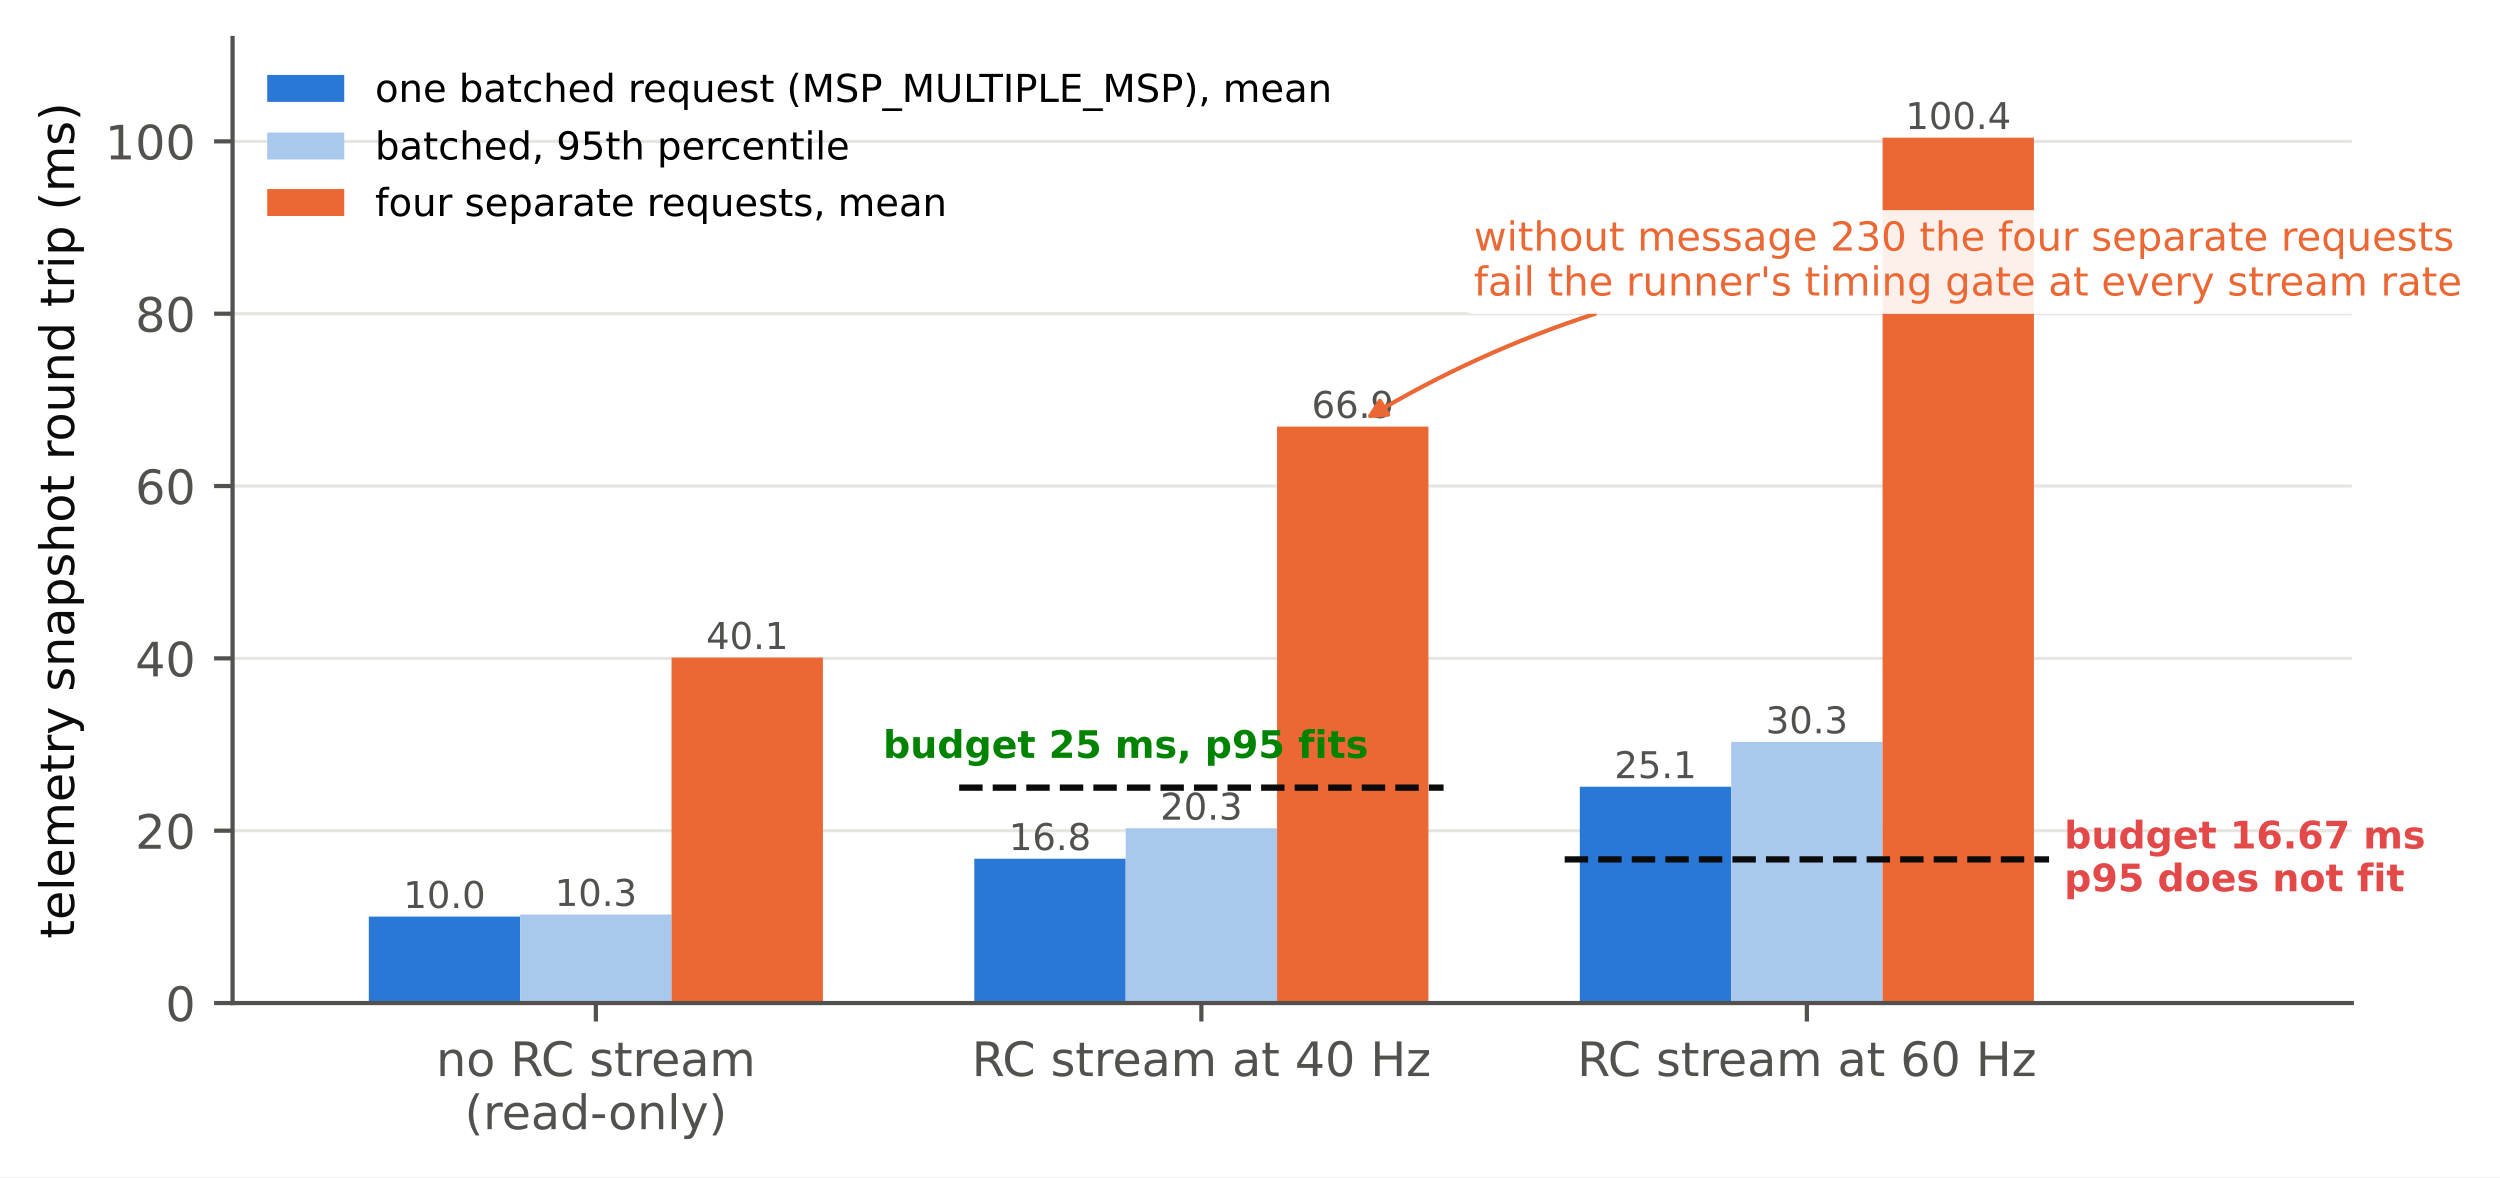
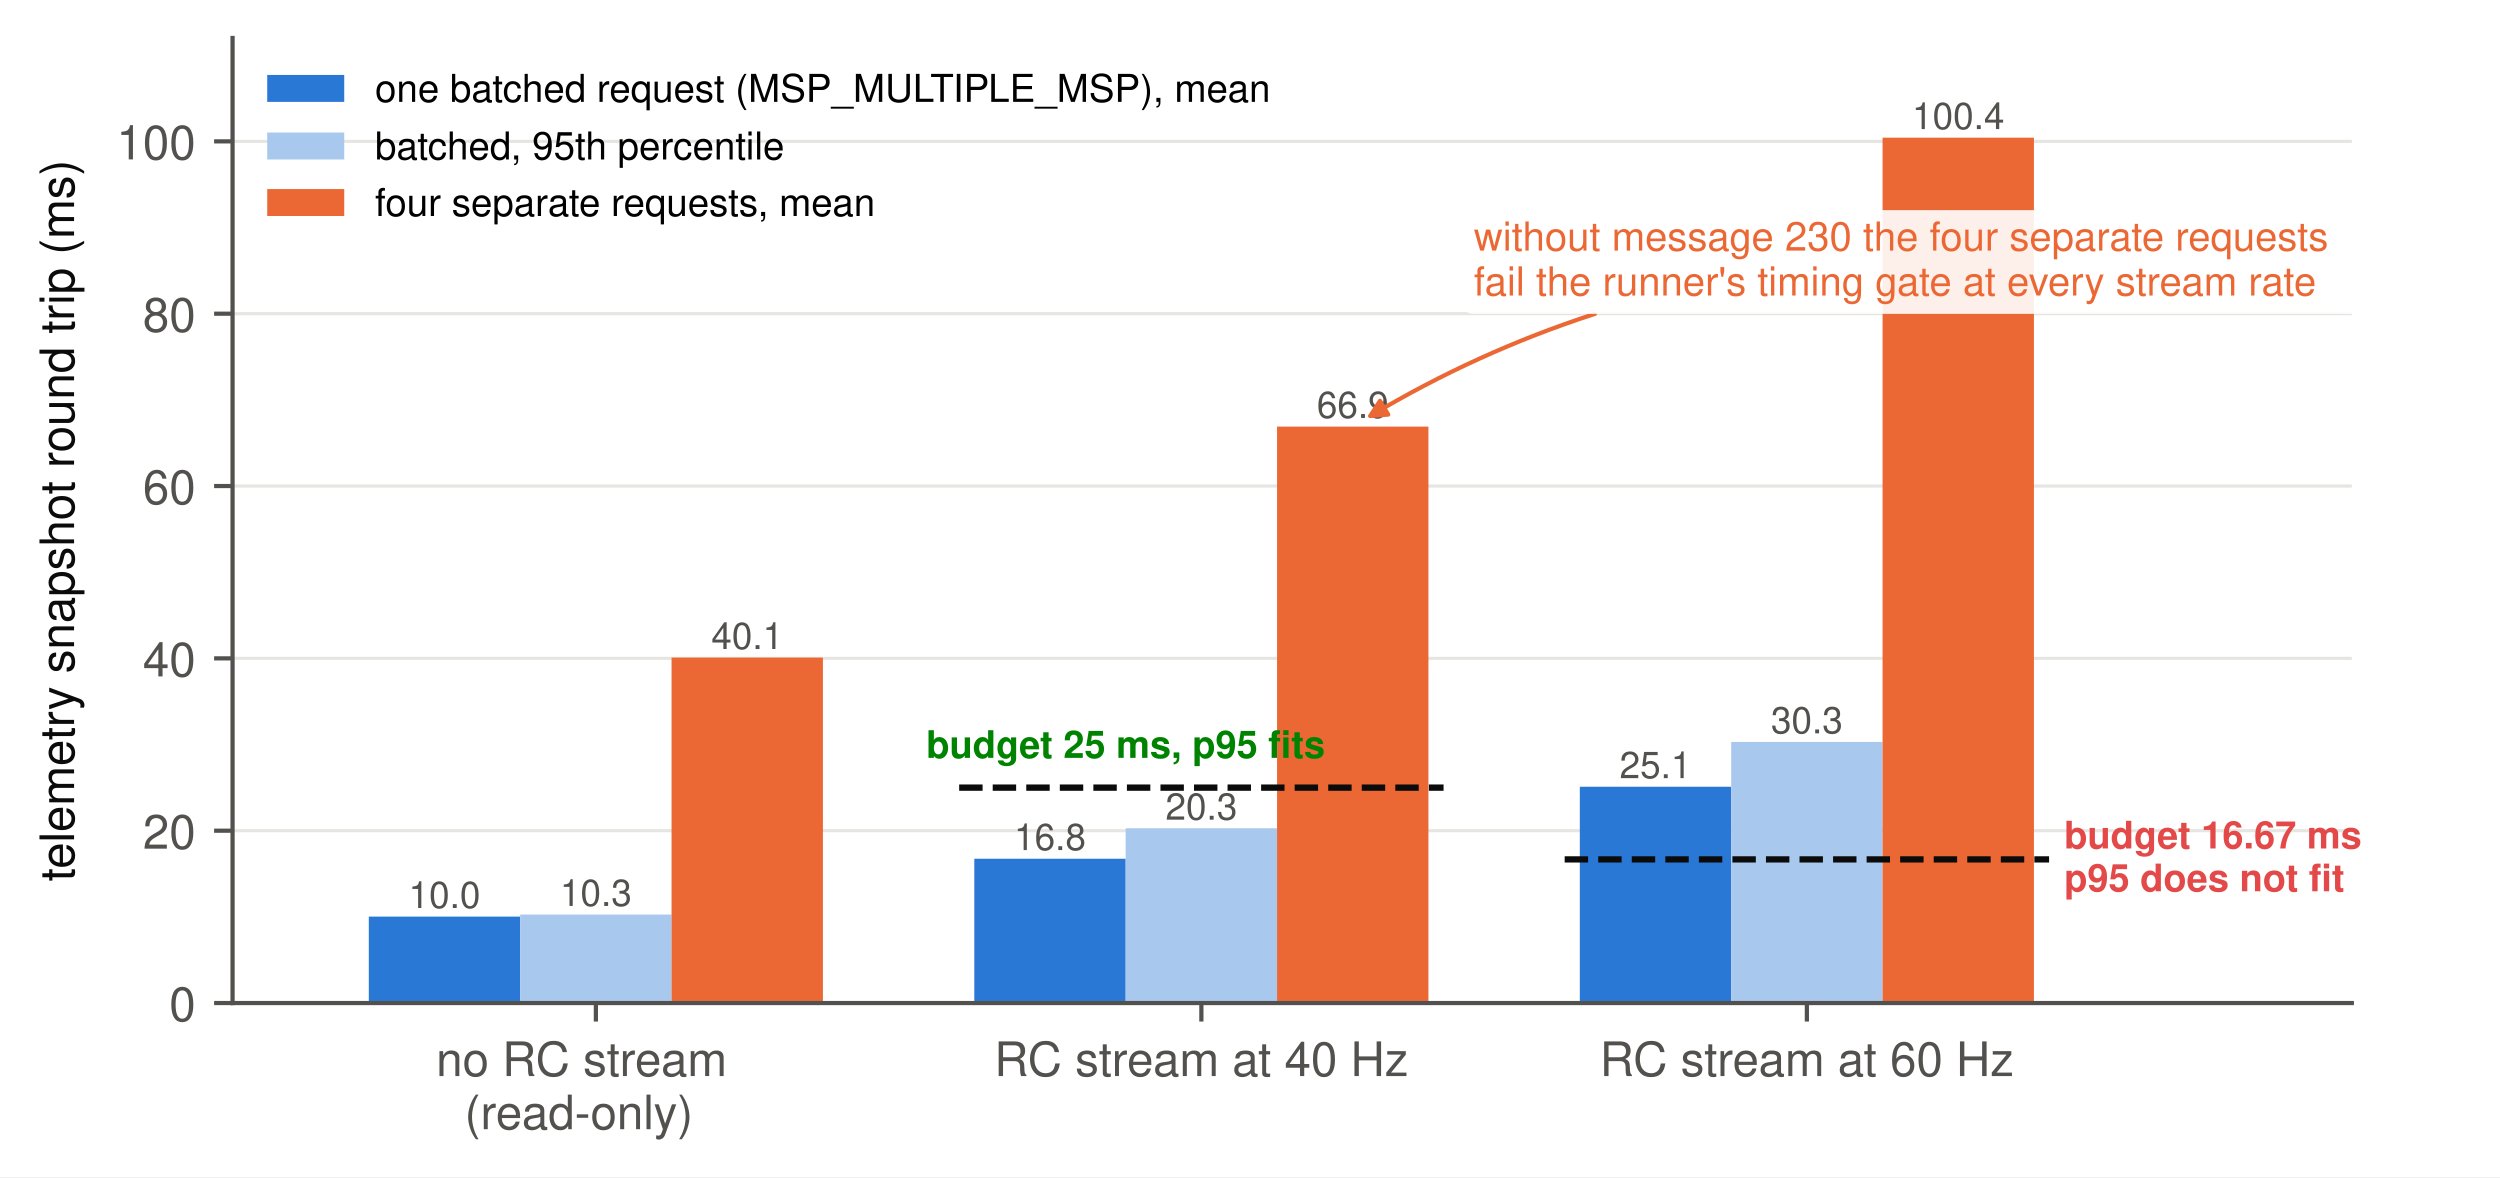
<svg xmlns="http://www.w3.org/2000/svg" xmlns:xlink="http://www.w3.org/1999/xlink" width="473.94pt" height="223.14pt" viewBox="0 0 473.94 223.14" version="1.1">
  <defs>
    <style type="text/css">*{stroke-linejoin: round; stroke-linecap: butt}</style>
  </defs>
  <g id="figure_1">
    <g id="patch_1">
      <path d="M 0 223.14  L 473.94 223.14  L 473.94 0  L 0 0  z " style="fill: #ffffff" />
    </g>
    <g id="axes_1">
      <g id="patch_2">
        <path d="M 44.089 190.152  L 445.849 190.152  L 445.849 7.2  L 44.089 7.2  z " style="fill: #ffffff" />
      </g>
      <g id="matplotlib.axis_1">
        <g id="xtick_1">
          <g id="line2d_1">
            <defs>
-               <path id="mbf8571ec37" d="M 0 0  L 0 3.5  " style="stroke: #52514e; stroke-width: 0.8" />
+               <path id="mab23ebeb46" d="M 0 0  L 0 3.5  " style="stroke: #52514e; stroke-width: 0.8" />
            </defs>
            <g>
-               <use xlink:href="#mbf8571ec37" x="112.962" y="190.152" style="fill: #52514e; stroke: #52514e; stroke-width: 0.8" />
+               <use xlink:href="#mab23ebeb46" x="112.962" y="190.152" style="fill: #52514e; stroke: #52514e; stroke-width: 0.8" />
            </g>
          </g>
          <g id="text_1">
-             <text style="fill: #52514e; font: 9px 'DejaVu Sans'" transform="translate(82.68564 203.9906)">no RC stream</text>
-             <text style="fill: #52514e; font: 9px 'DejaVu Sans'" transform="translate(88.09197 214.0686)">(read-only)</text>
+             <text style="fill: #52514e; font: 9px 'Helvetica Neue', Helvetica, Arial, sans-serif" transform="translate(82.68564 203.9906)">no RC stream</text>
+             <text style="fill: #52514e; font: 9px 'Helvetica Neue', Helvetica, Arial, sans-serif" transform="translate(88.09197 214.0686)">(read-only)</text>
          </g>
        </g>
        <g id="xtick_2">
          <g id="line2d_2">
            <g>
-               <use xlink:href="#mbf8571ec37" x="227.751" y="190.152" style="fill: #52514e; stroke: #52514e; stroke-width: 0.8" />
+               <use xlink:href="#mab23ebeb46" x="227.751" y="190.152" style="fill: #52514e; stroke: #52514e; stroke-width: 0.8" />
            </g>
          </g>
          <g id="text_2">
-             <text style="fill: #52514e; font: 9px 'DejaVu Sans'; text-anchor: middle" x="227.751" y="203.991" transform="rotate(-0 227.7508 203.9906)">RC stream at 40 Hz</text>
+             <text style="fill: #52514e; font: 9px 'Helvetica Neue', Helvetica, Arial, sans-serif; text-anchor: middle" x="227.751" y="203.991" transform="rotate(-0 227.7508 203.9906)">RC stream at 40 Hz</text>
          </g>
        </g>
        <g id="xtick_3">
          <g id="line2d_3">
            <g>
-               <use xlink:href="#mbf8571ec37" x="342.539" y="190.152" style="fill: #52514e; stroke: #52514e; stroke-width: 0.8" />
+               <use xlink:href="#mab23ebeb46" x="342.539" y="190.152" style="fill: #52514e; stroke: #52514e; stroke-width: 0.8" />
            </g>
          </g>
          <g id="text_3">
-             <text style="fill: #52514e; font: 9px 'DejaVu Sans'; text-anchor: middle" x="342.539" y="203.991" transform="rotate(-0 342.5393 203.9906)">RC stream at 60 Hz</text>
+             <text style="fill: #52514e; font: 9px 'Helvetica Neue', Helvetica, Arial, sans-serif; text-anchor: middle" x="342.539" y="203.991" transform="rotate(-0 342.5393 203.9906)">RC stream at 60 Hz</text>
          </g>
        </g>
      </g>
      <g id="matplotlib.axis_2">
        <g id="ytick_1">
          <g id="line2d_4">
-             <path d="M 44.089 190.152  L 445.849 190.152  " clip-path="url(#p180ab6741e)" style="fill: none; stroke: #e6e5e1; stroke-width: 0.6; stroke-linecap: square" />
+             <path d="M 44.089 190.152  L 445.849 190.152  " clip-path="url(#p8f7376c830)" style="fill: none; stroke: #e6e5e1; stroke-width: 0.6; stroke-linecap: square" />
          </g>
          <g id="line2d_5">
            <defs>
-               <path id="m7349ee3483" d="M 0 0  L -3.5 0  " style="stroke: #52514e; stroke-width: 0.8" />
+               <path id="m220189e2f6" d="M 0 0  L -3.5 0  " style="stroke: #52514e; stroke-width: 0.8" />
            </defs>
            <g>
-               <use xlink:href="#m7349ee3483" x="44.089" y="190.152" style="fill: #52514e; stroke: #52514e; stroke-width: 0.8" />
+               <use xlink:href="#m220189e2f6" x="44.089" y="190.152" style="fill: #52514e; stroke: #52514e; stroke-width: 0.8" />
            </g>
          </g>
          <g id="text_4">
-             <text style="fill: #52514e; font: 9px 'DejaVu Sans'; text-anchor: end" x="37.089" y="193.571" transform="rotate(-0 37.08906 193.5713)">0</text>
+             <text style="fill: #52514e; font: 9px 'Helvetica Neue', Helvetica, Arial, sans-serif; text-anchor: end" x="37.089" y="193.571" transform="rotate(-0 37.08906 193.5713)">0</text>
          </g>
        </g>
        <g id="ytick_2">
          <g id="line2d_6">
-             <path d="M 44.089 157.482  L 445.849 157.482  " clip-path="url(#p180ab6741e)" style="fill: none; stroke: #e6e5e1; stroke-width: 0.6; stroke-linecap: square" />
+             <path d="M 44.089 157.482  L 445.849 157.482  " clip-path="url(#p8f7376c830)" style="fill: none; stroke: #e6e5e1; stroke-width: 0.6; stroke-linecap: square" />
          </g>
          <g id="line2d_7">
            <g>
-               <use xlink:href="#m7349ee3483" x="44.089" y="157.482" style="fill: #52514e; stroke: #52514e; stroke-width: 0.8" />
+               <use xlink:href="#m220189e2f6" x="44.089" y="157.482" style="fill: #52514e; stroke: #52514e; stroke-width: 0.8" />
            </g>
          </g>
          <g id="text_5">
-             <text style="fill: #52514e; font: 9px 'DejaVu Sans'; text-anchor: end" x="37.089" y="160.901" transform="rotate(-0 37.08906 160.9013)">20</text>
+             <text style="fill: #52514e; font: 9px 'Helvetica Neue', Helvetica, Arial, sans-serif; text-anchor: end" x="37.089" y="160.901" transform="rotate(-0 37.08906 160.9013)">20</text>
          </g>
        </g>
        <g id="ytick_3">
          <g id="line2d_8">
-             <path d="M 44.089 124.812  L 445.849 124.812  " clip-path="url(#p180ab6741e)" style="fill: none; stroke: #e6e5e1; stroke-width: 0.6; stroke-linecap: square" />
+             <path d="M 44.089 124.812  L 445.849 124.812  " clip-path="url(#p8f7376c830)" style="fill: none; stroke: #e6e5e1; stroke-width: 0.6; stroke-linecap: square" />
          </g>
          <g id="line2d_9">
            <g>
-               <use xlink:href="#m7349ee3483" x="44.089" y="124.812" style="fill: #52514e; stroke: #52514e; stroke-width: 0.8" />
+               <use xlink:href="#m220189e2f6" x="44.089" y="124.812" style="fill: #52514e; stroke: #52514e; stroke-width: 0.8" />
            </g>
          </g>
          <g id="text_6">
-             <text style="fill: #52514e; font: 9px 'DejaVu Sans'; text-anchor: end" x="37.089" y="128.231" transform="rotate(-0 37.08906 128.2313)">40</text>
+             <text style="fill: #52514e; font: 9px 'Helvetica Neue', Helvetica, Arial, sans-serif; text-anchor: end" x="37.089" y="128.231" transform="rotate(-0 37.08906 128.2313)">40</text>
          </g>
        </g>
        <g id="ytick_4">
          <g id="line2d_10">
-             <path d="M 44.089 92.142  L 445.849 92.142  " clip-path="url(#p180ab6741e)" style="fill: none; stroke: #e6e5e1; stroke-width: 0.6; stroke-linecap: square" />
+             <path d="M 44.089 92.142  L 445.849 92.142  " clip-path="url(#p8f7376c830)" style="fill: none; stroke: #e6e5e1; stroke-width: 0.6; stroke-linecap: square" />
          </g>
          <g id="line2d_11">
            <g>
-               <use xlink:href="#m7349ee3483" x="44.089" y="92.142" style="fill: #52514e; stroke: #52514e; stroke-width: 0.8" />
+               <use xlink:href="#m220189e2f6" x="44.089" y="92.142" style="fill: #52514e; stroke: #52514e; stroke-width: 0.8" />
            </g>
          </g>
          <g id="text_7">
-             <text style="fill: #52514e; font: 9px 'DejaVu Sans'; text-anchor: end" x="37.089" y="95.561" transform="rotate(-0 37.08906 95.5613)">60</text>
+             <text style="fill: #52514e; font: 9px 'Helvetica Neue', Helvetica, Arial, sans-serif; text-anchor: end" x="37.089" y="95.561" transform="rotate(-0 37.08906 95.5613)">60</text>
          </g>
        </g>
        <g id="ytick_5">
          <g id="line2d_12">
-             <path d="M 44.089 59.472  L 445.849 59.472  " clip-path="url(#p180ab6741e)" style="fill: none; stroke: #e6e5e1; stroke-width: 0.6; stroke-linecap: square" />
+             <path d="M 44.089 59.472  L 445.849 59.472  " clip-path="url(#p8f7376c830)" style="fill: none; stroke: #e6e5e1; stroke-width: 0.6; stroke-linecap: square" />
          </g>
          <g id="line2d_13">
            <g>
-               <use xlink:href="#m7349ee3483" x="44.089" y="59.472" style="fill: #52514e; stroke: #52514e; stroke-width: 0.8" />
+               <use xlink:href="#m220189e2f6" x="44.089" y="59.472" style="fill: #52514e; stroke: #52514e; stroke-width: 0.8" />
            </g>
          </g>
          <g id="text_8">
-             <text style="fill: #52514e; font: 9px 'DejaVu Sans'; text-anchor: end" x="37.089" y="62.891" transform="rotate(-0 37.08906 62.8913)">80</text>
+             <text style="fill: #52514e; font: 9px 'Helvetica Neue', Helvetica, Arial, sans-serif; text-anchor: end" x="37.089" y="62.891" transform="rotate(-0 37.08906 62.8913)">80</text>
          </g>
        </g>
        <g id="ytick_6">
          <g id="line2d_14">
-             <path d="M 44.089 26.802  L 445.849 26.802  " clip-path="url(#p180ab6741e)" style="fill: none; stroke: #e6e5e1; stroke-width: 0.6; stroke-linecap: square" />
+             <path d="M 44.089 26.802  L 445.849 26.802  " clip-path="url(#p8f7376c830)" style="fill: none; stroke: #e6e5e1; stroke-width: 0.6; stroke-linecap: square" />
          </g>
          <g id="line2d_15">
            <g>
-               <use xlink:href="#m7349ee3483" x="44.089" y="26.802" style="fill: #52514e; stroke: #52514e; stroke-width: 0.8" />
+               <use xlink:href="#m220189e2f6" x="44.089" y="26.802" style="fill: #52514e; stroke: #52514e; stroke-width: 0.8" />
            </g>
          </g>
          <g id="text_9">
-             <text style="fill: #52514e; font: 9px 'DejaVu Sans'; text-anchor: end" x="37.089" y="30.221" transform="rotate(-0 37.08906 30.2213)">100</text>
+             <text style="fill: #52514e; font: 9px 'Helvetica Neue', Helvetica, Arial, sans-serif; text-anchor: end" x="37.089" y="30.221" transform="rotate(-0 37.08906 30.2213)">100</text>
          </g>
        </g>
        <g id="text_10">
-           <text style="fill: #0b0b0b; font: 9px 'DejaVu Sans'; text-anchor: middle" x="14.039" y="98.676" transform="rotate(-90 14.03859 98.676)">telemetry snapshot round trip (ms)</text>
+           <text style="fill: #0b0b0b; font: 9px 'Helvetica Neue', Helvetica, Arial, sans-serif; text-anchor: middle" x="14.039" y="98.676" transform="rotate(-90 14.03859 98.676)">telemetry snapshot round trip (ms)</text>
        </g>
      </g>
      <g id="patch_3">
-         <path d="M 69.916 190.152  L 98.614 190.152  L 98.614 173.768  L 69.916 173.768  z " clip-path="url(#p180ab6741e)" style="fill: #2a78d6" />
+         <path d="M 69.916 190.152  L 98.614 190.152  L 98.614 173.768  L 69.916 173.768  z " clip-path="url(#p8f7376c830)" style="fill: #2a78d6" />
      </g>
      <g id="patch_4">
-         <path d="M 184.705 190.152  L 213.402 190.152  L 213.402 162.791  L 184.705 162.791  z " clip-path="url(#p180ab6741e)" style="fill: #2a78d6" />
+         <path d="M 184.705 190.152  L 213.402 190.152  L 213.402 162.791  L 184.705 162.791  z " clip-path="url(#p8f7376c830)" style="fill: #2a78d6" />
      </g>
      <g id="patch_5">
-         <path d="M 299.494 190.152  L 328.191 190.152  L 328.191 149.151  L 299.494 149.151  z " clip-path="url(#p180ab6741e)" style="fill: #2a78d6" />
+         <path d="M 299.494 190.152  L 328.191 190.152  L 328.191 149.151  L 299.494 149.151  z " clip-path="url(#p8f7376c830)" style="fill: #2a78d6" />
      </g>
      <g id="patch_6">
-         <path d="M 98.614 190.152  L 127.311 190.152  L 127.311 173.376  L 98.614 173.376  z " clip-path="url(#p180ab6741e)" style="fill: #a9c8ee" />
+         <path d="M 98.614 190.152  L 127.311 190.152  L 127.311 173.376  L 98.614 173.376  z " clip-path="url(#p8f7376c830)" style="fill: #a9c8ee" />
      </g>
      <g id="patch_7">
-         <path d="M 213.402 190.152  L 242.099 190.152  L 242.099 157.025  L 213.402 157.025  z " clip-path="url(#p180ab6741e)" style="fill: #a9c8ee" />
+         <path d="M 213.402 190.152  L 242.099 190.152  L 242.099 157.025  L 213.402 157.025  z " clip-path="url(#p8f7376c830)" style="fill: #a9c8ee" />
      </g>
      <g id="patch_8">
-         <path d="M 328.191 190.152  L 356.888 190.152  L 356.888 140.657  L 328.191 140.657  z " clip-path="url(#p180ab6741e)" style="fill: #a9c8ee" />
+         <path d="M 328.191 190.152  L 356.888 190.152  L 356.888 140.657  L 328.191 140.657  z " clip-path="url(#p8f7376c830)" style="fill: #a9c8ee" />
      </g>
      <g id="patch_9">
-         <path d="M 127.311 190.152  L 156.008 190.152  L 156.008 124.665  L 127.311 124.665  z " clip-path="url(#p180ab6741e)" style="fill: #eb6834" />
+         <path d="M 127.311 190.152  L 156.008 190.152  L 156.008 124.665  L 127.311 124.665  z " clip-path="url(#p8f7376c830)" style="fill: #eb6834" />
      </g>
      <g id="patch_10">
-         <path d="M 242.099 190.152  L 270.796 190.152  L 270.796 80.871  L 242.099 80.871  z " clip-path="url(#p180ab6741e)" style="fill: #eb6834" />
+         <path d="M 242.099 190.152  L 270.796 190.152  L 270.796 80.871  L 242.099 80.871  z " clip-path="url(#p8f7376c830)" style="fill: #eb6834" />
      </g>
      <g id="patch_11">
-         <path d="M 356.888 190.152  L 385.585 190.152  L 385.585 26.1  L 356.888 26.1  z " clip-path="url(#p180ab6741e)" style="fill: #eb6834" />
+         <path d="M 356.888 190.152  L 385.585 190.152  L 385.585 26.1  L 356.888 26.1  z " clip-path="url(#p8f7376c830)" style="fill: #eb6834" />
      </g>
      <g id="patch_12">
        <path d="M 44.089 190.152  L 44.089 7.2  " style="fill: none; stroke: #52514e; stroke-width: 0.8; stroke-linejoin: miter; stroke-linecap: square" />
      </g>
      <g id="patch_13">
        <path d="M 44.089 190.152  L 445.849 190.152  " style="fill: none; stroke: #52514e; stroke-width: 0.8; stroke-linejoin: miter; stroke-linecap: square" />
      </g>
      <g id="text_11">
-         <text style="fill: #52514e; font: 7px 'DejaVu Sans'; text-anchor: middle" x="84.265" y="172.134" transform="rotate(-0 84.26506 172.1345)">10.0</text>
+         <text style="fill: #52514e; font: 7px 'Helvetica Neue', Helvetica, Arial, sans-serif; text-anchor: middle" x="84.265" y="172.134" transform="rotate(-0 84.26506 172.1345)">10.0</text>
      </g>
      <g id="text_12">
-         <text style="fill: #52514e; font: 7px 'DejaVu Sans'; text-anchor: middle" x="199.054" y="161.157" transform="rotate(-0 199.0536 161.1574)">16.8</text>
+         <text style="fill: #52514e; font: 7px 'Helvetica Neue', Helvetica, Arial, sans-serif; text-anchor: middle" x="199.054" y="161.157" transform="rotate(-0 199.0536 161.1574)">16.8</text>
      </g>
      <g id="text_13">
-         <text style="fill: #52514e; font: 7px 'DejaVu Sans'; text-anchor: middle" x="313.842" y="147.518" transform="rotate(-0 313.8422 147.5177)">25.1</text>
+         <text style="fill: #52514e; font: 7px 'Helvetica Neue', Helvetica, Arial, sans-serif; text-anchor: middle" x="313.842" y="147.518" transform="rotate(-0 313.8422 147.5177)">25.1</text>
      </g>
      <g id="text_14">
-         <text style="fill: #52514e; font: 7px 'DejaVu Sans'; text-anchor: middle" x="112.962" y="171.742" transform="rotate(-0 112.9622 171.7425)">10.3</text>
+         <text style="fill: #52514e; font: 7px 'Helvetica Neue', Helvetica, Arial, sans-serif; text-anchor: middle" x="112.962" y="171.742" transform="rotate(-0 112.9622 171.7425)">10.3</text>
      </g>
      <g id="text_15">
-         <text style="fill: #52514e; font: 7px 'DejaVu Sans'; text-anchor: middle" x="227.751" y="155.391" transform="rotate(-0 227.7508 155.3911)">20.3</text>
+         <text style="fill: #52514e; font: 7px 'Helvetica Neue', Helvetica, Arial, sans-serif; text-anchor: middle" x="227.751" y="155.391" transform="rotate(-0 227.7508 155.3911)">20.3</text>
      </g>
      <g id="text_16">
-         <text style="fill: #52514e; font: 7px 'DejaVu Sans'; text-anchor: middle" x="342.539" y="139.023" transform="rotate(-0 342.5393 139.0234)">30.3</text>
+         <text style="fill: #52514e; font: 7px 'Helvetica Neue', Helvetica, Arial, sans-serif; text-anchor: middle" x="342.539" y="139.023" transform="rotate(-0 342.5393 139.0234)">30.3</text>
      </g>
      <g id="text_17">
-         <text style="fill: #52514e; font: 7px 'DejaVu Sans'; text-anchor: middle" x="141.659" y="123.031" transform="rotate(-0 141.6593 123.0315)">40.1</text>
+         <text style="fill: #52514e; font: 7px 'Helvetica Neue', Helvetica, Arial, sans-serif; text-anchor: middle" x="141.659" y="123.031" transform="rotate(-0 141.6593 123.0315)">40.1</text>
      </g>
      <g id="text_18">
-         <text style="fill: #52514e; font: 7px 'DejaVu Sans'; text-anchor: middle" x="256.448" y="79.237" transform="rotate(-0 256.4479 79.23735)">66.9</text>
+         <text style="fill: #52514e; font: 7px 'Helvetica Neue', Helvetica, Arial, sans-serif; text-anchor: middle" x="256.448" y="79.237" transform="rotate(-0 256.4479 79.23735)">66.9</text>
      </g>
      <g id="text_19">
-         <text style="fill: #52514e; font: 7px 'DejaVu Sans'; text-anchor: middle" x="371.236" y="24.466" transform="rotate(-0 371.2365 24.46609)">100.4</text>
+         <text style="fill: #52514e; font: 7px 'Helvetica Neue', Helvetica, Arial, sans-serif; text-anchor: middle" x="371.236" y="24.466" transform="rotate(-0 371.2365 24.46609)">100.4</text>
      </g>
      <g id="text_20">
-         <text style="fill: #008300; font: 600 7.2px 'DejaVu Sans'; text-anchor: middle" x="213.402" y="143.677" transform="rotate(-0 213.4022 143.6771)">budget 25 ms, p95 fits</text>
+         <text style="fill: #008300; font: 600 7.2px 'Helvetica Neue', Helvetica, Arial, sans-serif; text-anchor: middle" x="213.402" y="143.677" transform="rotate(-0 213.4022 143.6771)">budget 25 ms, p95 fits</text>
      </g>
      <g id="text_21">
-         <text style="fill: #e34948; font: 600 7.2px 'DejaVu Sans'" transform="translate(391.3245 160.849)"> budget 16.67 ms</text>
-         <text style="fill: #e34948; font: 600 7.2px 'DejaVu Sans'" transform="translate(391.3245 168.9676)"> p95 does not fit</text>
+         <text style="fill: #e34948; font: 600 7.2px 'Helvetica Neue', Helvetica, Arial, sans-serif" transform="translate(391.3245 160.849)"> budget 16.67 ms</text>
+         <text style="fill: #e34948; font: 600 7.2px 'Helvetica Neue', Helvetica, Arial, sans-serif" transform="translate(391.3245 168.9676)"> p95 does not fit</text>
      </g>
      <g id="line2d_16">
-         <path d="M 181.835 149.315  L 273.666 149.315  " clip-path="url(#p180ab6741e)" style="fill: none; stroke-dasharray: 4.44,1.92; stroke-dashoffset: 0; stroke: #0b0b0b; stroke-width: 1.2" />
+         <path d="M 181.835 149.315  L 273.666 149.315  " clip-path="url(#p8f7376c830)" style="fill: none; stroke-dasharray: 4.44,1.92; stroke-dashoffset: 0; stroke: #0b0b0b; stroke-width: 1.2" />
      </g>
      <g id="line2d_17">
-         <path d="M 296.624 162.922  L 388.455 162.922  " clip-path="url(#p180ab6741e)" style="fill: none; stroke-dasharray: 4.44,1.92; stroke-dashoffset: 0; stroke: #0b0b0b; stroke-width: 1.2" />
+         <path d="M 296.624 162.922  L 388.455 162.922  " clip-path="url(#p8f7376c830)" style="fill: none; stroke-dasharray: 4.44,1.92; stroke-dashoffset: 0; stroke: #0b0b0b; stroke-width: 1.2" />
      </g>
      <g id="legend_1">
        <g id="patch_14">
          <path d="M 50.659 19.317  L 65.259 19.317  L 65.259 14.207  L 50.659 14.207  z " style="fill: #2a78d6" />
        </g>
        <g id="text_22">
-           <text style="font: 7.3px 'DejaVu Sans'; text-anchor: start" x="71.099" y="19.317" transform="rotate(-0 71.09906 19.31686)">one batched request (MSP_MULTIPLE_MSP), mean</text>
+           <text style="font: 7.3px 'Helvetica Neue', Helvetica, Arial, sans-serif; text-anchor: start" x="71.099" y="19.317" transform="rotate(-0 71.09906 19.31686)">one batched request (MSP_MULTIPLE_MSP), mean</text>
        </g>
        <g id="patch_15">
          <path d="M 50.659 30.235  L 65.259 30.235  L 65.259 25.125  L 50.659 25.125  z " style="fill: #a9c8ee" />
        </g>
        <g id="text_23">
-           <text style="font: 7.3px 'DejaVu Sans'; text-anchor: start" x="71.099" y="30.235" transform="rotate(-0 71.09906 30.23492)">batched, 95th percentile</text>
+           <text style="font: 7.3px 'Helvetica Neue', Helvetica, Arial, sans-serif; text-anchor: start" x="71.099" y="30.235" transform="rotate(-0 71.09906 30.23492)">batched, 95th percentile</text>
        </g>
        <g id="patch_16">
          <path d="M 50.659 40.95  L 65.259 40.95  L 65.259 35.84  L 50.659 35.84  z " style="fill: #eb6834" />
        </g>
        <g id="text_24">
-           <text style="font: 7.3px 'DejaVu Sans'; text-anchor: start" x="71.099" y="40.95" transform="rotate(-0 71.09906 40.94995)">four separate requests, mean</text>
+           <text style="font: 7.3px 'Helvetica Neue', Helvetica, Arial, sans-serif; text-anchor: start" x="71.099" y="40.95" transform="rotate(-0 71.09906 40.94995)">four separate requests, mean</text>
        </g>
      </g>
      <g id="patch_17">
        <path d="M 302.344 59.503  Q 279.97 66.758 259.781 78.851  " style="fill: none; stroke: #eb6834; stroke-width: 0.8; stroke-linecap: round" />
        <path d="M 263.17 78.593  L 259.781 78.851  L 261.608 75.985  z " style="fill: #eb6834; stroke: #eb6834; stroke-width: 0.8; stroke-linecap: round" />
      </g>
      <g id="text_25">
        <g id="patch_18">
          <path d="M 279.406 59.504  L 466.74 59.504  Q 468.64 59.504 468.64 57.604  L 468.64 41.738  Q 468.64 39.838 466.74 39.838  L 279.406 39.838  Q 277.506 39.838 277.506 41.738  L 277.506 57.604  Q 277.506 59.504 279.406 59.504  z " style="fill: #ffffff; opacity: 0.9" />
        </g>
-         <text style="fill: #eb6834; font: 7.6px 'DejaVu Sans'" transform="translate(279.4056 47.51296)">without message 230 the four separate requests</text>
-         <text style="fill: #eb6834; font: 7.6px 'DejaVu Sans'" transform="translate(279.4056 56.02329)">fail the runner's timing gate at every stream rate</text>
+         <text style="fill: #eb6834; font: 7.6px 'Helvetica Neue', Helvetica, Arial, sans-serif" transform="translate(279.4056 47.51296)">without message 230 the four separate requests</text>
+         <text style="fill: #eb6834; font: 7.6px 'Helvetica Neue', Helvetica, Arial, sans-serif" transform="translate(279.4056 56.02329)">fail the runner's timing gate at every stream rate</text>
      </g>
    </g>
  </g>
  <defs>
-     <clipPath id="p180ab6741e">
+     <clipPath id="p8f7376c830">
      <rect x="44.089" y="7.2" width="401.76" height="182.952" />
    </clipPath>
  </defs>
</svg>
